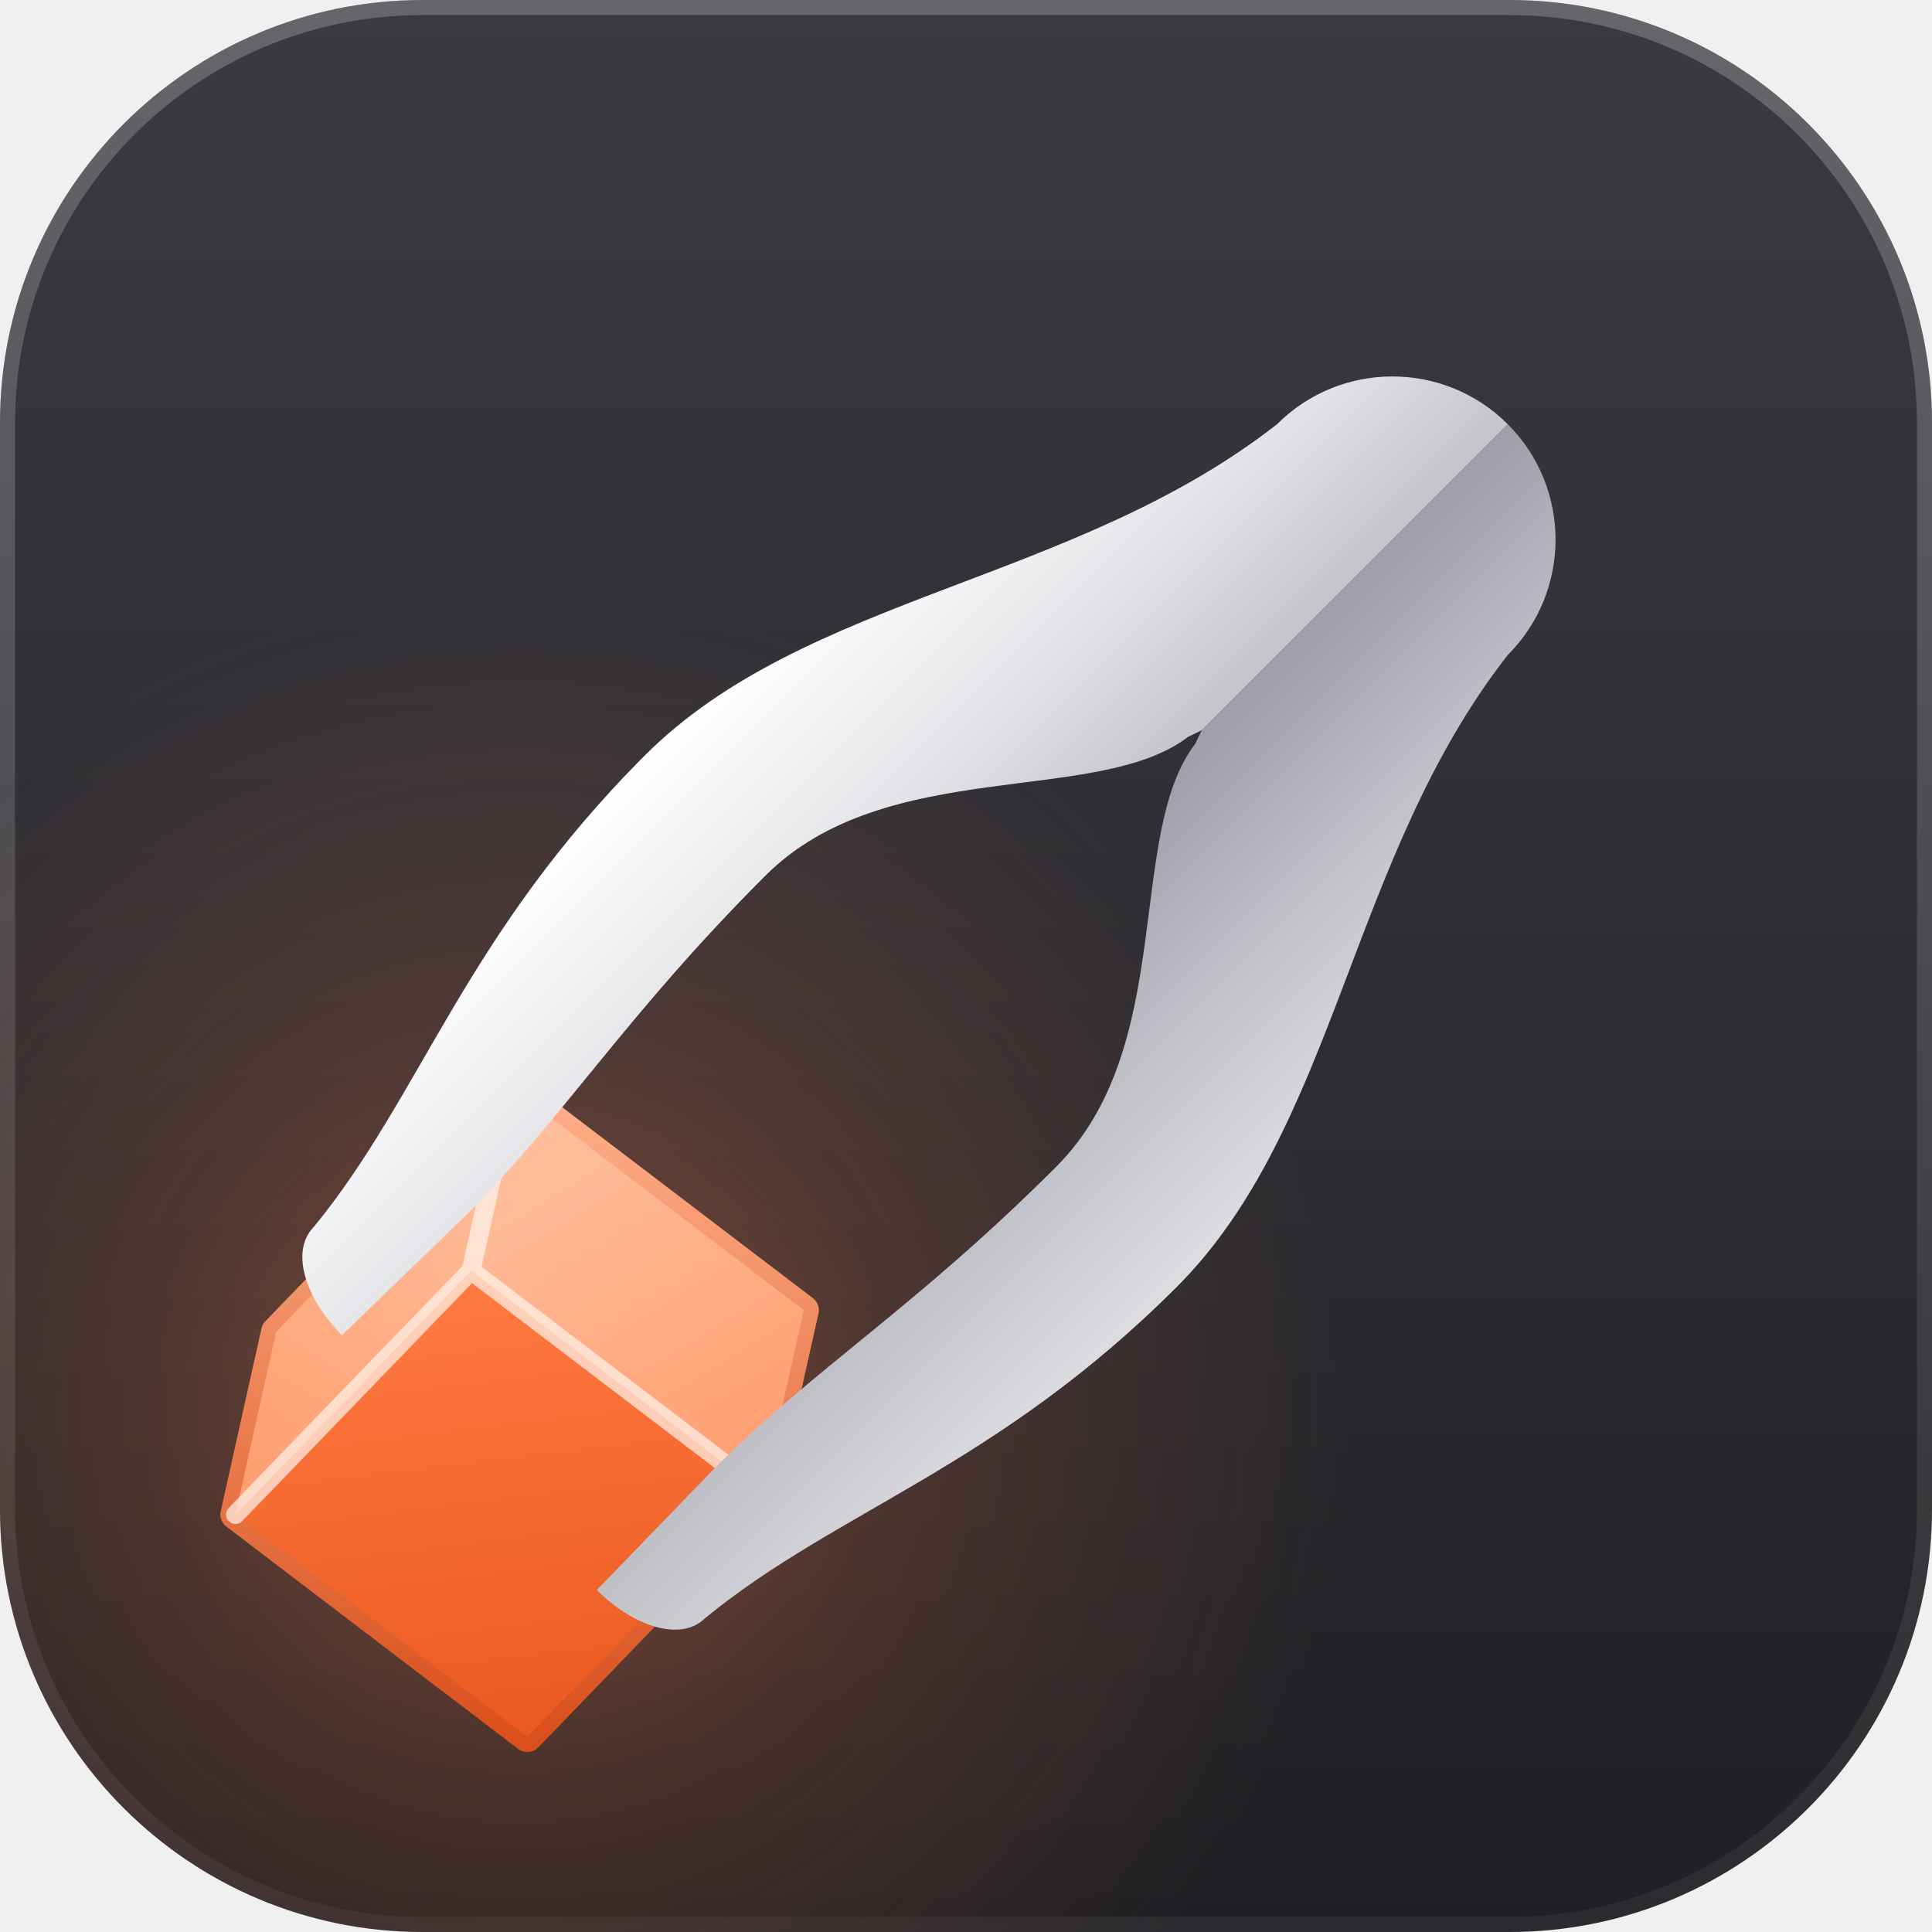
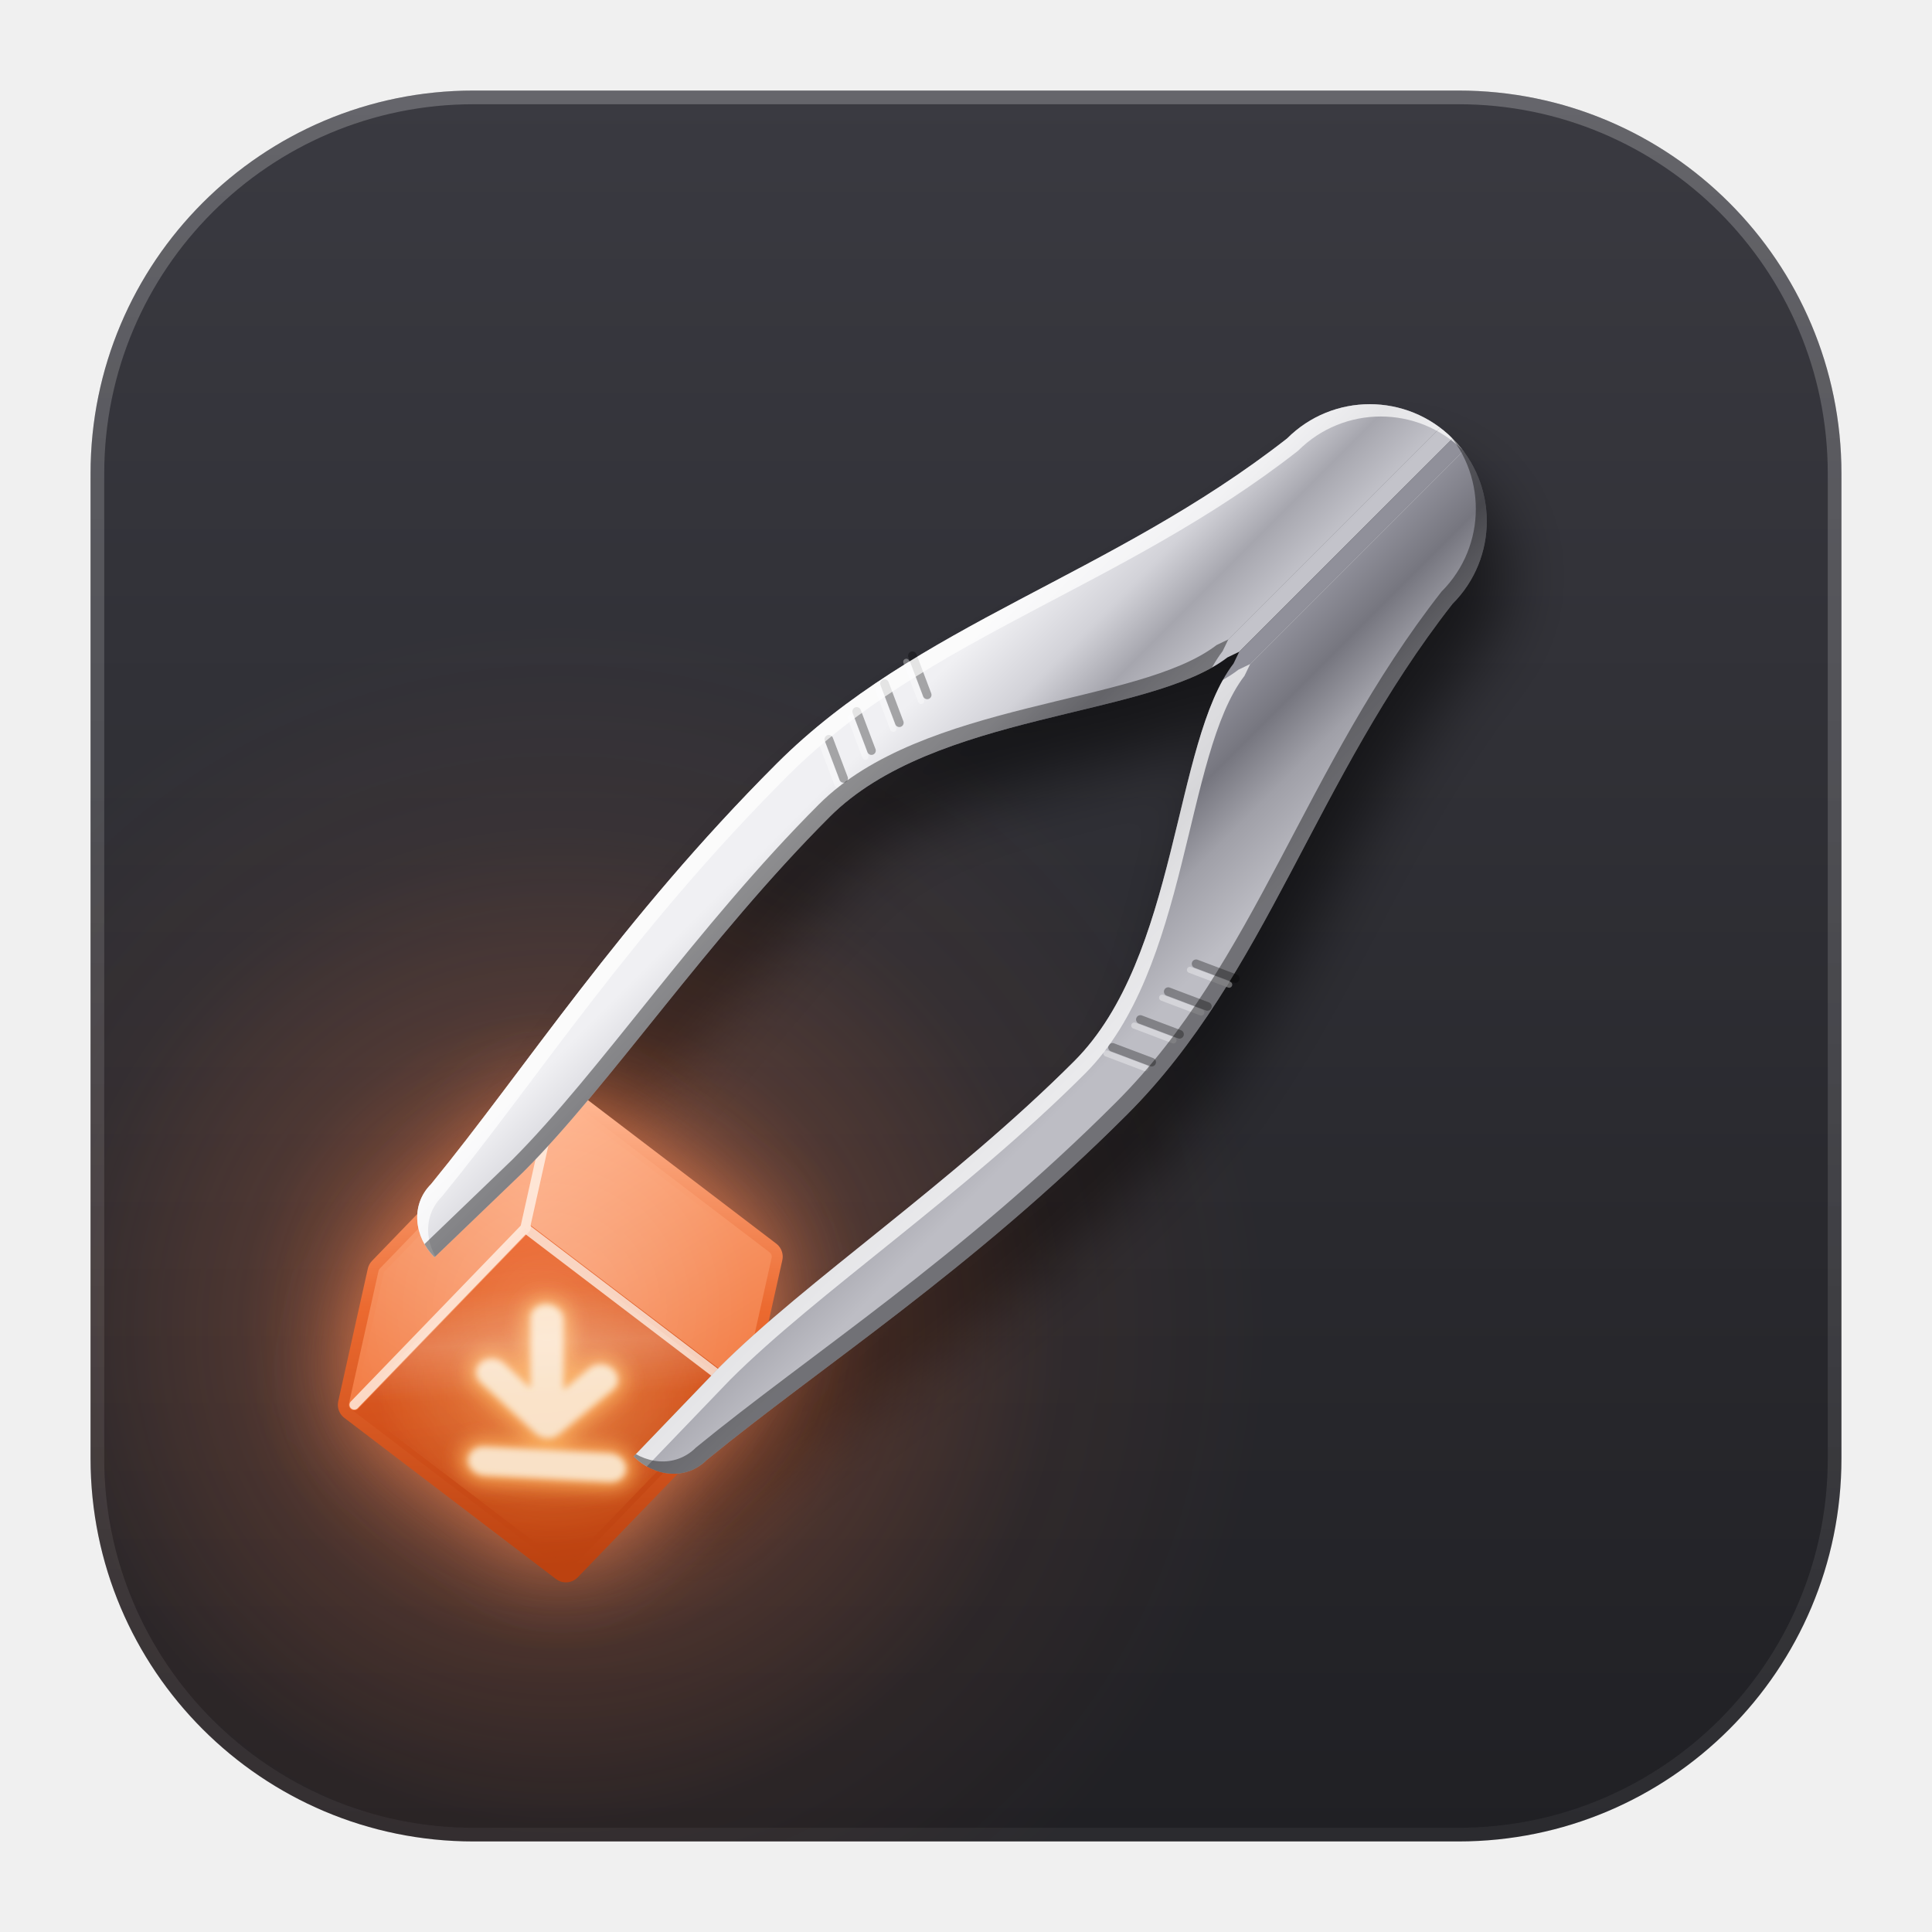
- <svg xmlns="http://www.w3.org/2000/svg" viewBox="0 0 128 128">
+ <svg xmlns="http://www.w3.org/2000/svg" viewBox="-6.62 -6.62 141.24 141.24">
  <defs>
    <linearGradient id="tb" gradientUnits="userSpaceOnUse" x1="0" y1="0" x2="0" y2="128">
      <stop offset="0" stop-color="#3a3a41" />
      <stop offset="1" stop-color="#202024" />
    </linearGradient>
    <linearGradient id="tr" gradientUnits="userSpaceOnUse" x1="0" y1="0" x2="0" y2="128">
      <stop offset="0" stop-color="#ffffff" stop-opacity="0.22" />
      <stop offset="1" stop-color="#ffffff" stop-opacity="0.05" />
    </linearGradient>
+     <linearGradient id="bu" gradientUnits="userSpaceOnUse" x1="0" y1="-16" x2="0" y2="-1">
+       <stop offset="0" stop-color="#bdbdc4" />
+       <stop offset="0.4" stop-color="#a0a0a8" />
+       <stop offset="0.7" stop-color="#76767f" />
+       <stop offset="1" stop-color="#90909a" />
+     </linearGradient>
+     <linearGradient id="bl" gradientUnits="userSpaceOnUse" x1="0" y1="16" x2="0" y2="1">
+       <stop offset="0" stop-color="#f0f0f3" />
+       <stop offset="0.4" stop-color="#d2d2d8" />
+       <stop offset="0.7" stop-color="#a6a6ae" />
+       <stop offset="1" stop-color="#c3c3ca" />
+     </linearGradient>
+     <filter id="tsh" x="-50%" y="-50%" width="200%" height="200%">
+       <feGaussianBlur stdDeviation="2.34" />
+     </filter>
+     <radialGradient id="kh" gradientUnits="userSpaceOnUse" cx="34.34" cy="90.66" r="52">
+       <stop offset="0" stop-color="#ff7a45" stop-opacity="0.66" />
+       <stop offset="0.22" stop-color="#ff7a45" stop-opacity="0.396" />
+       <stop offset="0.45" stop-color="#ff7a45" stop-opacity="0.165" />
+       <stop offset="0.7" stop-color="#ff7a45" stop-opacity="0.046" />
+       <stop offset="1" stop-color="#ff7a45" stop-opacity="0" />
+     </radialGradient>
+     <filter id="kb" x="-50%" y="-50%" width="200%" height="200%">
+       <feGaussianBlur stdDeviation="3.6" />
+     </filter>
+     <linearGradient id="krim" gradientUnits="userSpaceOnUse" x1="34.34" y1="73.46" x2="34.34" y2="107.86">
+       <stop offset="0" stop-color="#ffb894" />
+       <stop offset="0.45" stop-color="#ec6a30" />
+       <stop offset="1" stop-color="#bc4210" />
+     </linearGradient>
+     <linearGradient id="ktop" gradientUnits="userSpaceOnUse" x1="33.93" y1="73.46" x2="47.24" y2="94.93">
+       <stop offset="0" stop-color="#ffb894" />
+       <stop offset="1" stop-color="#f27c44" />
+     </linearGradient>
+     <linearGradient id="kfront" gradientUnits="userSpaceOnUse" x1="31.77" y1="83.15" x2="34.75" y2="107.86">
+       <stop offset="0" stop-color="#ec6228" />
+       <stop offset="1" stop-color="#bc4210" />
+     </linearGradient>
+     <linearGradient id="kleft" gradientUnits="userSpaceOnUse" x1="33.93" y1="73.46" x2="19.28" y2="96.08">
+       <stop offset="0" stop-color="#ffb894" />
+       <stop offset="1" stop-color="#f27c44" />
+     </linearGradient>
+     <clipPath id="klf">
+       <path d="M19.28 96.08L34.75 107.86L47.24 94.93L31.77 83.15Z" />
+     </clipPath>
+     <radialGradient id="kls" gradientUnits="userSpaceOnUse" cx=".5" cy=".5" r=".62">
+       <stop offset="0" stop-color="#ffb35c" stop-opacity="0.55" />
+       <stop offset=".55" stop-color="#ffb35c" stop-opacity="0.193" />
+       <stop offset="1" stop-color="#ffb35c" stop-opacity="0" />
+     </radialGradient>
+     <filter id="kle" x="-50%" y="-50%" width="200%" height="200%">
+       <feGaussianBlur stdDeviation="0.7" />
+     </filter>
+     <filter id="kle2" x="-50%" y="-50%" width="200%" height="200%">
+       <feGaussianBlur stdDeviation="0.24" />
+     </filter>
+     <linearGradient id="klgfront" gradientUnits="userSpaceOnUse" x1="31.77" y1="83.15" x2="34.75" y2="107.86">
+       <stop offset="0" stop-color="#ec6228" />
+       <stop offset="1" stop-color="#bc4210" />
+     </linearGradient>
+     <linearGradient id="klsh" gradientUnits="userSpaceOnUse" x1="0" y1="0" x2="1" y2="1">
+       <stop offset=".18" stop-color="#fff" stop-opacity="0" />
+       <stop offset=".34" stop-color="#fff" stop-opacity="0.16" />
+       <stop offset=".5" stop-color="#fff" stop-opacity="0" />
+     </linearGradient>
+     <radialGradient id="kcore" gradientUnits="userSpaceOnUse" cx="33.34" cy="89.06" r="15">
+       <stop offset="0" stop-color="#ffffff" stop-opacity="0.137" />
+       <stop offset="1" stop-color="#ffffff" stop-opacity="0" />
+     </radialGradient>
+     <clipPath id="cbl">
+       <g transform="translate(93.52 31.48) rotate(135) scale(0.9)">
+         <path d="M-9.5 0C-9.5 -5.25 -5.25 -9.5 0 -9.5C18 -11.7 32 -20.14 48 -20.14C66 -20.14 80 -17.04 92 -15.84C94.4 -15.84 96 -13.77 96 -11.44L86 -11.24C76 -11.24 62 -14.04 48 -14.04C36 -14.04 24 -1.4 16 -0.35L15 0L-9.5 0Z" />
+         <path d="M-9.5 0C-9.5 5.25 -5.25 9.5 0 9.5C18 11.7 32 20.14 48 20.14C66 20.14 80 17.04 92 15.84C94.4 15.84 96 13.77 96 11.44L86 11.24C76 11.24 62 14.04 48 14.04C36 14.04 24 1.4 16 0.35L15 0L-9.5 0Z" />
+       </g>
+     </clipPath>
+     <mask id="mhi" maskUnits="userSpaceOnUse" x="-20" y="-20" width="168" height="168">
+       <g transform="translate(93.52 31.48) rotate(135) scale(0.9)" fill="#fff">
+         <path d="M-9.5 0C-9.5 -5.25 -5.25 -9.5 0 -9.5C18 -11.7 32 -20.14 48 -20.14C66 -20.14 80 -17.04 92 -15.84C94.4 -15.84 96 -13.77 96 -11.44L86 -11.24C76 -11.24 62 -14.04 48 -14.04C36 -14.04 24 -1.4 16 -0.35L15 0L-9.5 0Z" />
+         <path d="M-9.5 0C-9.5 5.25 -5.25 9.5 0 9.5C18 11.7 32 20.14 48 20.14C66 20.14 80 17.04 92 15.84C94.4 15.84 96 13.77 96 11.44L86 11.24C76 11.24 62 14.04 48 14.04C36 14.04 24 1.4 16 0.35L15 0L-9.5 0Z" />
+       </g>
+       <g transform="translate(.8 .9)">
+         <g transform="translate(93.52 31.48) rotate(135) scale(0.9)" fill="#000">
+           <path d="M-9.5 0C-9.5 -5.25 -5.25 -9.5 0 -9.5C18 -11.7 32 -20.14 48 -20.14C66 -20.14 80 -17.04 92 -15.84C94.4 -15.84 96 -13.77 96 -11.44L86 -11.24C76 -11.24 62 -14.04 48 -14.04C36 -14.04 24 -1.4 16 -0.35L15 0L-9.5 0Z" />
+           <path d="M-9.5 0C-9.5 5.25 -5.25 9.5 0 9.5C18 11.7 32 20.14 48 20.14C66 20.14 80 17.04 92 15.84C94.4 15.84 96 13.77 96 11.44L86 11.24C76 11.24 62 14.04 48 14.04C36 14.04 24 1.4 16 0.35L15 0L-9.5 0Z" />
+         </g>
+       </g>
+     </mask>
+     <mask id="mlo" maskUnits="userSpaceOnUse" x="-20" y="-20" width="168" height="168">
+       <g transform="translate(93.52 31.48) rotate(135) scale(0.9)" fill="#fff">
+         <path d="M-9.5 0C-9.5 -5.25 -5.25 -9.5 0 -9.5C18 -11.7 32 -20.14 48 -20.14C66 -20.14 80 -17.04 92 -15.84C94.4 -15.84 96 -13.77 96 -11.44L86 -11.24C76 -11.24 62 -14.04 48 -14.04C36 -14.04 24 -1.4 16 -0.35L15 0L-9.5 0Z" />
+         <path d="M-9.5 0C-9.5 5.25 -5.25 9.5 0 9.5C18 11.7 32 20.14 48 20.14C66 20.14 80 17.04 92 15.84C94.4 15.84 96 13.77 96 11.44L86 11.24C76 11.24 62 14.04 48 14.04C36 14.04 24 1.4 16 0.35L15 0L-9.5 0Z" />
+       </g>
+       <g transform="translate(-.8 -.9)">
+         <g transform="translate(93.52 31.48) rotate(135) scale(0.9)" fill="#000">
+           <path d="M-9.5 0C-9.5 -5.25 -5.25 -9.5 0 -9.5C18 -11.7 32 -20.14 48 -20.14C66 -20.14 80 -17.04 92 -15.84C94.4 -15.84 96 -13.77 96 -11.44L86 -11.24C76 -11.24 62 -14.04 48 -14.04C36 -14.04 24 -1.4 16 -0.35L15 0L-9.5 0Z" />
+           <path d="M-9.5 0C-9.5 5.25 -5.25 9.5 0 9.5C18 11.7 32 20.14 48 20.14C66 20.14 80 17.04 92 15.84C94.4 15.84 96 13.77 96 11.44L86 11.24C76 11.24 62 14.04 48 14.04C36 14.04 24 1.4 16 0.35L15 0L-9.5 0Z" />
+         </g>
+       </g>
+     </mask>
+     <radialGradient id="wl" gradientUnits="userSpaceOnUse" cx="34.34" cy="90.66" r="27">
+       <stop offset="0" stop-color="#ff9a66" stop-opacity="0.75" />
+       <stop offset="0.35" stop-color="#ff7a45" stop-opacity="0.32" />
+       <stop offset="1" stop-color="#ff7a45" stop-opacity="0" />
+     </radialGradient>
+     <clipPath id="cw">
+       <g transform="translate(93.52 31.48) rotate(135) scale(0.9)">
+         <path d="M-9.5 0C-9.5 -5.25 -5.25 -9.5 0 -9.5C18 -11.7 32 -20.14 48 -20.14C66 -20.14 80 -17.04 92 -15.84C94.4 -15.84 96 -13.77 96 -11.44L86 -11.24C76 -11.24 62 -14.04 48 -14.04C36 -14.04 24 -1.4 16 -0.35L15 0L-9.5 0Z" />
+         <path d="M-9.5 0C-9.5 5.25 -5.25 9.5 0 9.5C18 11.7 32 20.14 48 20.14C66 20.14 80 17.04 92 15.84C94.4 15.84 96 13.77 96 11.44L86 11.24C76 11.24 62 14.04 48 14.04C36 14.04 24 1.4 16 0.35L15 0L-9.5 0Z" />
+       </g>
+     </clipPath>
    <clipPath id="tc">
      <rect width="128" height="128" rx="28" />
    </clipPath>
-     <radialGradient id="h" gradientUnits="userSpaceOnUse" cx="34.43" cy="93.57" r="55">
-       <stop offset="0" stop-color="#ff7a45" stop-opacity="0.42" />
-       <stop offset="0.45" stop-color="#ff7a45" stop-opacity="0.168" />
-       <stop offset="1" stop-color="#ff7a45" stop-opacity="0" />
-     </radialGradient>
-     <linearGradient id="bu" gradientUnits="userSpaceOnUse" x1="0" y1="-26.5" x2="0" y2="-1">
-       <stop offset="0" stop-color="#dcdce1" />
-       <stop offset="0.55" stop-color="#bebec6" />
-       <stop offset="1" stop-color="#a0a0a9" />
-     </linearGradient>
-     <linearGradient id="bl" gradientUnits="userSpaceOnUse" x1="0" y1="26.5" x2="0" y2="1">
-       <stop offset="0" stop-color="#ffffff" />
-       <stop offset="0.55" stop-color="#e6e6ea" />
-       <stop offset="1" stop-color="#c6c6cd" />
-     </linearGradient>
-     <linearGradient id="cr" gradientUnits="userSpaceOnUse" x1="34.43" y1="72.07" x2="34.43" y2="115.08">
-       <stop offset="0" stop-color="#ffb08a" />
-       <stop offset="1" stop-color="#d9501c" />
-     </linearGradient>
-     <linearGradient id="ctop" gradientUnits="userSpaceOnUse" x1="33.91" y1="72.07" x2="50.55" y2="98.91">
-       <stop offset="0" stop-color="#ffc3a2" />
-       <stop offset="1" stop-color="#ff9c6e" />
-     </linearGradient>
-     <linearGradient id="cfront" gradientUnits="userSpaceOnUse" x1="31.21" y1="84.18" x2="34.94" y2="115.08">
-       <stop offset="0" stop-color="#ff7a42" />
-       <stop offset="1" stop-color="#ea5a20" />
-     </linearGradient>
-     <linearGradient id="cleft" gradientUnits="userSpaceOnUse" x1="33.91" y1="72.07" x2="15.6" y2="100.34">
-       <stop offset="0" stop-color="#ffc3a2" />
-       <stop offset="1" stop-color="#ff9c6e" />
-     </linearGradient>
  </defs>
  <rect width="128" height="128" rx="28" fill="url(#tb)" />
  <rect x=".5" y=".5" width="127" height="127" rx="27.5" fill="none" stroke="url(#tr)" />
  <g clip-path="url(#tc)">
-     <circle cx="34.43" cy="93.57" r="55" fill="url(#h)" />
-     <path d="M15.6 100.34L18.3 88.23L33.91 72.07L53.25 86.8L50.55 98.91L34.94 115.08Z" fill="url(#cr)" stroke="url(#cr)" stroke-width="2" stroke-linejoin="round" />
-     <path d="M33.91 72.07L53.25 86.8L50.55 98.91L31.21 84.18Z" fill="url(#ctop)" />
-     <path d="M15.6 100.34L34.94 115.08L50.55 98.91L31.21 84.18Z" fill="url(#cfront)" />
-     <path d="M18.3 88.23L15.6 100.34L31.21 84.18L33.91 72.07Z" fill="url(#cleft)" />
-     <path d="M31.21 84.18L50.55 98.91M31.21 84.18L33.91 72.07M15.6 100.34L31.21 84.18" fill="none" stroke="#fff6ee" stroke-opacity="0.7" stroke-width="1.25" stroke-linecap="round" />
-     <g transform="translate(92.25 35.75) rotate(135) scale(0.94)">
-       <path d="M-11.5 0C-11.5 -6.35 -6.35 -11.5 0 -11.5C18 -13.7 32 -26.5 48 -26.5C66 -26.5 76 -20.7 88 -19.5C90.4 -19.5 92 -16.35 92 -12.7L80 -12.5C70 -12.5 62 -14.5 48 -14.5C36 -14.5 28 -1.4 20 -0.35L19 0L-11.5 0Z" fill="url(#bu)" />
-       <path d="M-11.5 0C-11.5 6.35 -6.35 11.5 0 11.5C18 13.7 32 26.5 48 26.5C66 26.5 76 20.7 88 19.5C90.4 19.5 92 16.35 92 12.7L80 12.5C70 12.5 62 14.5 48 14.5C36 14.5 28 1.4 20 0.35L19 0L-11.5 0Z" fill="url(#bl)" />
+     <g transform="translate(1.35 4.05)" opacity="0.55" filter="url(#tsh)">
+       <g transform="translate(93.52 31.48) rotate(135) scale(0.9)">
+         <path d="M-9.5 0C-9.5 -5.25 -5.25 -9.5 0 -9.5C18 -11.7 32 -20.14 48 -20.14C66 -20.14 80 -17.04 92 -15.84C94.4 -15.84 96 -13.77 96 -11.44L86 -11.24C76 -11.24 62 -14.04 48 -14.04C36 -14.04 24 -1.4 16 -0.35L15 0L-9.5 0Z" />
+         <path d="M-9.5 0C-9.5 5.25 -5.25 9.5 0 9.5C18 11.7 32 20.14 48 20.14C66 20.14 80 17.04 92 15.84C94.4 15.84 96 13.77 96 11.44L86 11.24C76 11.24 62 14.04 48 14.04C36 14.04 24 1.4 16 0.35L15 0L-9.5 0Z" />
+       </g>
+     </g>
+     <circle cx="34.34" cy="90.66" r="52" fill="url(#kh)" />
+     <path d="M19.28 96.08L21.44 86.39L33.93 73.46L49.4 85.25L47.24 94.93L34.75 107.86Z" fill="#ff8a52" opacity="1.08" filter="url(#kb)" />
+     <path d="M19.28 96.08L21.44 86.39L33.93 73.46L49.4 85.25L47.24 94.93L34.75 107.86Z" fill="url(#krim)" stroke="url(#krim)" stroke-width="2.4" stroke-linejoin="round" />
+     <path d="M33.93 73.46L49.4 85.25L47.24 94.93L31.77 83.15Z" fill="url(#ktop)" stroke="url(#ktop)" stroke-width="0.8" stroke-linejoin="round" />
+     <path d="M19.28 96.08L34.75 107.86L47.24 94.93L31.77 83.15Z" fill="url(#kfront)" stroke="url(#kfront)" stroke-width="0.8" stroke-linejoin="round" />
+     <path d="M21.44 86.39L19.28 96.08L31.77 83.15L33.93 73.46Z" fill="url(#kleft)" stroke="url(#kleft)" stroke-width="0.8" stroke-linejoin="round" />
+     <g clip-path="url(#klf)">
+       <g transform="matrix(15.4729 11.7875 -12.4871 12.9308 31.7668 83.1454)">
+         <rect width="1" height="1" fill="url(#kls)" />
+       </g>
+     </g>
+     <g clip-path="url(#klf)">
+       <g filter="url(#kle)" opacity=".95">
+         <g transform="translate(0.108 -0.484)">
+           <g transform="matrix(15.4729 11.7875 -12.4871 12.9308 31.7668 83.1454)">
+             <g transform="translate(.5 .5) rotate(-38.90) scale(1.0) translate(-.5 -.5)">
+               <path d="M.5 .2V.62M.3 .44L.5 .64L.7 .44" fill="none" stroke="#ffb35c" stroke-width="0.18" stroke-linecap="round" stroke-linejoin="round" />
+               <path d="M.27 .81H.73" fill="none" stroke="#ffb35c" stroke-width="0.18" stroke-linecap="round" stroke-linejoin="round" />
+             </g>
+           </g>
+         </g>
+       </g>
+       <g filter="url(#kle2)">
+         <g transform="translate(0.108 -0.484)">
+           <g transform="matrix(15.4729 11.7875 -12.4871 12.9308 31.7668 83.1454)">
+             <g transform="translate(.5 .5) rotate(-38.90) scale(1.0) translate(-.5 -.5)">
+               <path d="M.5 .2V.62M.3 .44L.5 .64L.7 .44" fill="none" stroke="#fff4dc" stroke-width="0.12" stroke-linecap="round" stroke-linejoin="round" />
+               <path d="M.27 .81H.73" fill="none" stroke="#fff4dc" stroke-width="0.12" stroke-linecap="round" stroke-linejoin="round" />
+             </g>
+           </g>
+         </g>
+       </g>
+     </g>
+     <g opacity="0.12">
+       <path d="M19.28 96.08L34.75 107.86L47.24 94.93L31.77 83.15Z" fill="url(#klgfront)" />
+     </g>
+     <path d="M19.28 96.08L21.44 86.39L33.93 73.46L49.4 85.25L47.24 94.93L34.75 107.86Z" fill="url(#kcore)" />
+     <g clip-path="url(#klf)">
+       <g transform="matrix(15.4729 11.7875 -12.4871 12.9308 31.7668 83.1454)">
+         <rect width="1" height="1" fill="url(#klsh)" />
+       </g>
+     </g>
+     <path d="M31.77 83.15L33.93 73.46M31.77 83.15L47.24 94.93M19.28 96.08L31.77 83.15" stroke="#fff6ee" stroke-opacity="0.75" stroke-width="0.7" stroke-linecap="round" />
+     <g transform="translate(93.52 31.48) rotate(135) scale(0.9)">
+       <path d="M-9.5 0C-9.5 -5.25 -5.25 -9.5 0 -9.5C18 -11.7 32 -20.14 48 -20.14C66 -20.14 80 -17.04 92 -15.84C94.4 -15.84 96 -13.77 96 -11.44L86 -11.24C76 -11.24 62 -14.04 48 -14.04C36 -14.04 24 -1.4 16 -0.35L15 0L-9.5 0Z" fill="url(#bu)" />
+       <path d="M-9.5 0C-9.5 5.25 -5.25 9.5 0 9.5C18 11.7 32 20.14 48 20.14C66 20.14 80 17.04 92 15.84C94.4 15.84 96 13.77 96 11.44L86 11.24C76 11.24 62 14.04 48 14.04C36 14.04 24 1.4 16 0.35L15 0L-9.5 0Z" fill="url(#bl)" />
+     </g>
+     <g clip-path="url(#cbl)">
+       <g transform="translate(93.52 31.48) rotate(135) scale(0.9)">
+         <path d="M-12 -20.00H110M-12 -19.00H110M-12 -18.50H110M-12 -17.50H110M-12 -17.00H110M-12 -16.00H110M-12 -15.50H110M-12 -14.50H110M-12 -14.00H110M-12 -13.00H110M-12 -12.50H110M-12 -11.50H110M-12 -11.00H110M-12 -10.00H110M-12 -9.50H110M-12 -8.50H110M-12 -8.00H110M-12 -7.00H110M-12 -6.50H110M-12 -5.50H110M-12 -5.00H110M-12 -4.00H110M-12 -3.50H110M-12 -2.50H110M-12 -2.00H110M-12 -1.00H110M-12 -0.50H110M-12 0.50H110M-12 1.00H110M-12 2.00H110M-12 2.50H110M-12 3.50H110M-12 4.00H110M-12 5.00H110M-12 5.50H110M-12 6.50H110M-12 7.00H110M-12 8.00H110M-12 8.50H110M-12 9.50H110M-12 10.00H110M-12 11.00H110M-12 11.50H110M-12 12.50H110M-12 13.00H110M-12 14.00H110M-12 14.50H110M-12 15.50H110M-12 16.00H110M-12 17.00H110M-12 17.50H110M-12 18.50H110M-12 19.00H110M-12 20.00H110" stroke="#fff" stroke-opacity=".1" stroke-width=".18" />
+         <path d="M-12 -19.50H110M-12 -18.00H110M-12 -16.50H110M-12 -15.00H110M-12 -13.50H110M-12 -12.00H110M-12 -10.50H110M-12 -9.00H110M-12 -7.50H110M-12 -6.00H110M-12 -4.50H110M-12 -3.00H110M-12 -1.50H110M-12 0.00H110M-12 1.50H110M-12 3.00H110M-12 4.50H110M-12 6.00H110M-12 7.50H110M-12 9.00H110M-12 10.50H110M-12 12.00H110M-12 13.50H110M-12 15.00H110M-12 16.50H110M-12 18.00H110M-12 19.50H110" stroke="#000" stroke-opacity=".07" stroke-width=".18" />
+       </g>
+     </g>
+     <g transform="translate(93.52 31.48) rotate(135) scale(0.9)">
+       <path d="M34.0 -18.544L35.4 -15.444M34.0 18.544L35.4 15.444" stroke="#000" stroke-opacity=".32" stroke-width=".7" stroke-linecap="round" />
+       <path d="M34.7 -18.544L36.1 -15.444M34.7 18.544L36.1 15.444" stroke="#fff" stroke-opacity=".35" stroke-width=".5" stroke-linecap="round" />
+       <path d="M37.2 -18.544L38.6 -15.444M37.2 18.544L38.6 15.444" stroke="#000" stroke-opacity=".32" stroke-width=".7" stroke-linecap="round" />
+       <path d="M37.9 -18.544L39.3 -15.444M37.9 18.544L39.3 15.444" stroke="#fff" stroke-opacity=".35" stroke-width=".5" stroke-linecap="round" />
+       <path d="M40.4 -18.544L41.8 -15.444M40.4 18.544L41.8 15.444" stroke="#000" stroke-opacity=".32" stroke-width=".7" stroke-linecap="round" />
+       <path d="M41.1 -18.544L42.5 -15.444M41.1 18.544L42.5 15.444" stroke="#fff" stroke-opacity=".35" stroke-width=".5" stroke-linecap="round" />
+       <path d="M43.6 -18.544L45.0 -15.444M43.6 18.544L45.0 15.444" stroke="#000" stroke-opacity=".32" stroke-width=".7" stroke-linecap="round" />
+       <path d="M44.3 -18.544L45.7 -15.444M44.3 18.544L45.7 15.444" stroke="#fff" stroke-opacity=".35" stroke-width=".5" stroke-linecap="round" />
+     </g>
+     <rect x="-20" y="-20" width="168" height="168" fill="#fff" opacity="0.7" mask="url(#mhi)" />
+     <rect x="-20" y="-20" width="168" height="168" fill="#000" opacity="0.4" mask="url(#mlo)" />
+     <g clip-path="url(#cw)">
+       <rect width="128" height="128" fill="url(#wl)" />
    </g>
  </g>
</svg>
